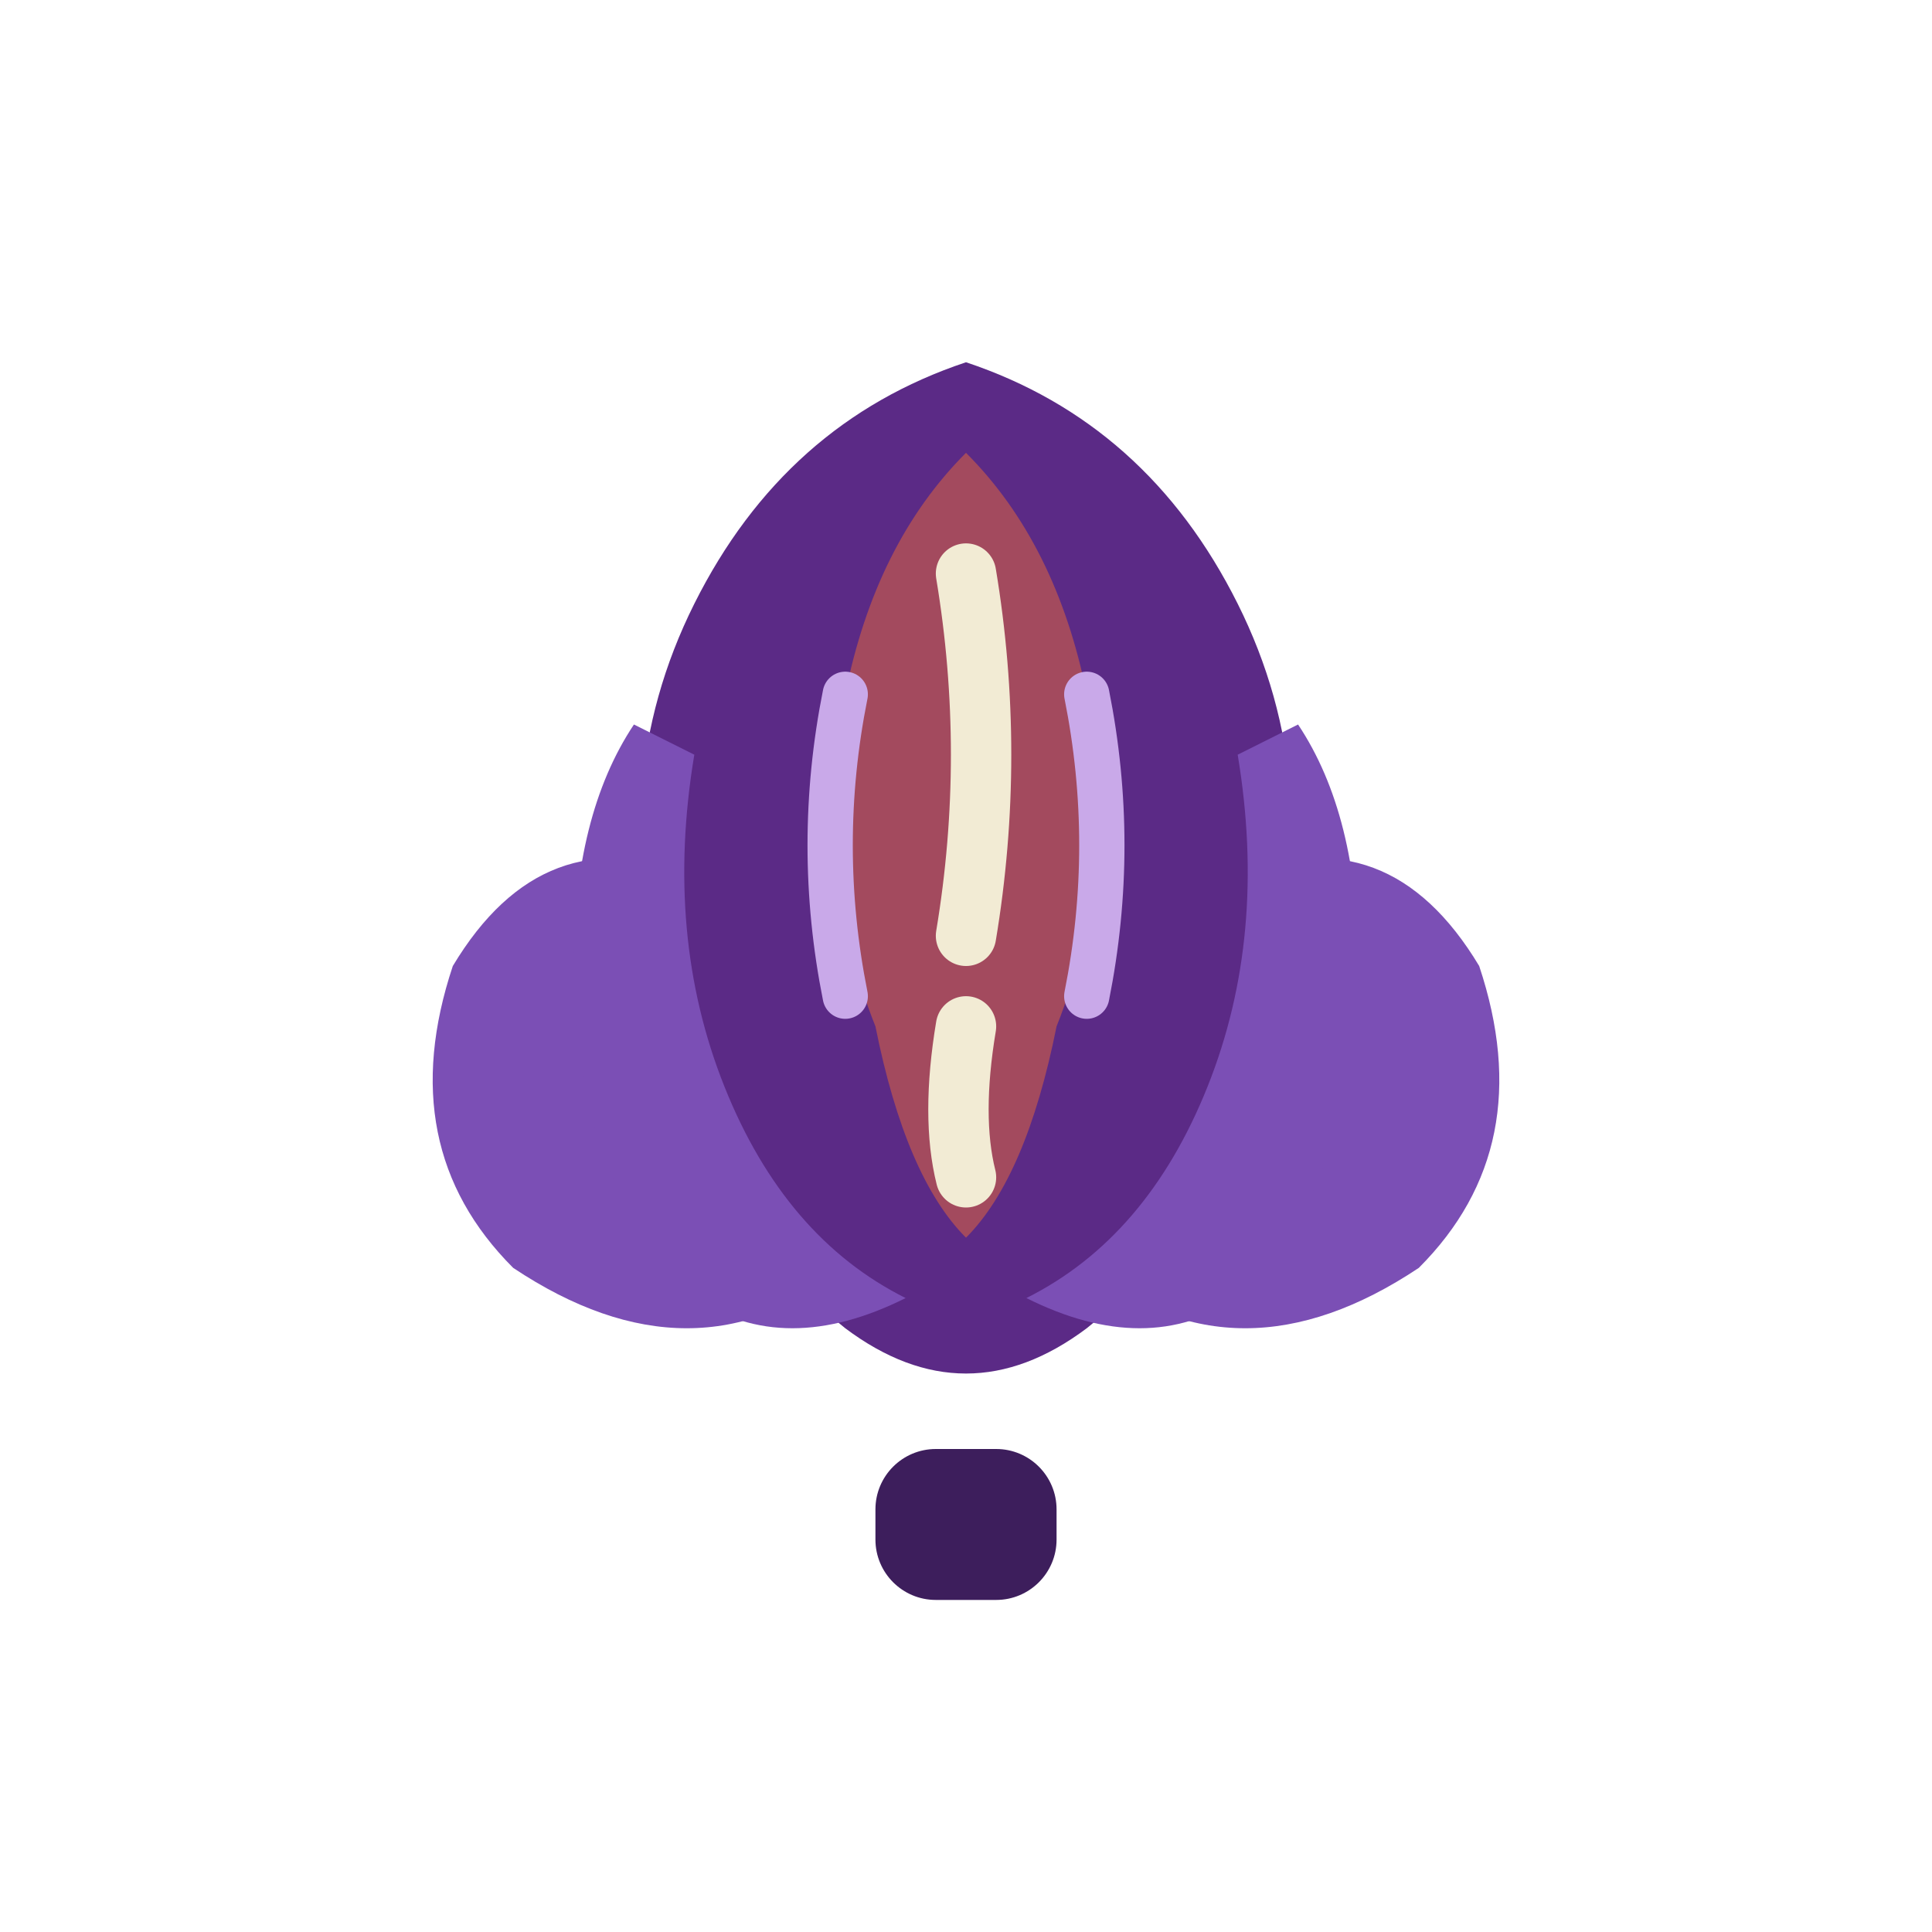
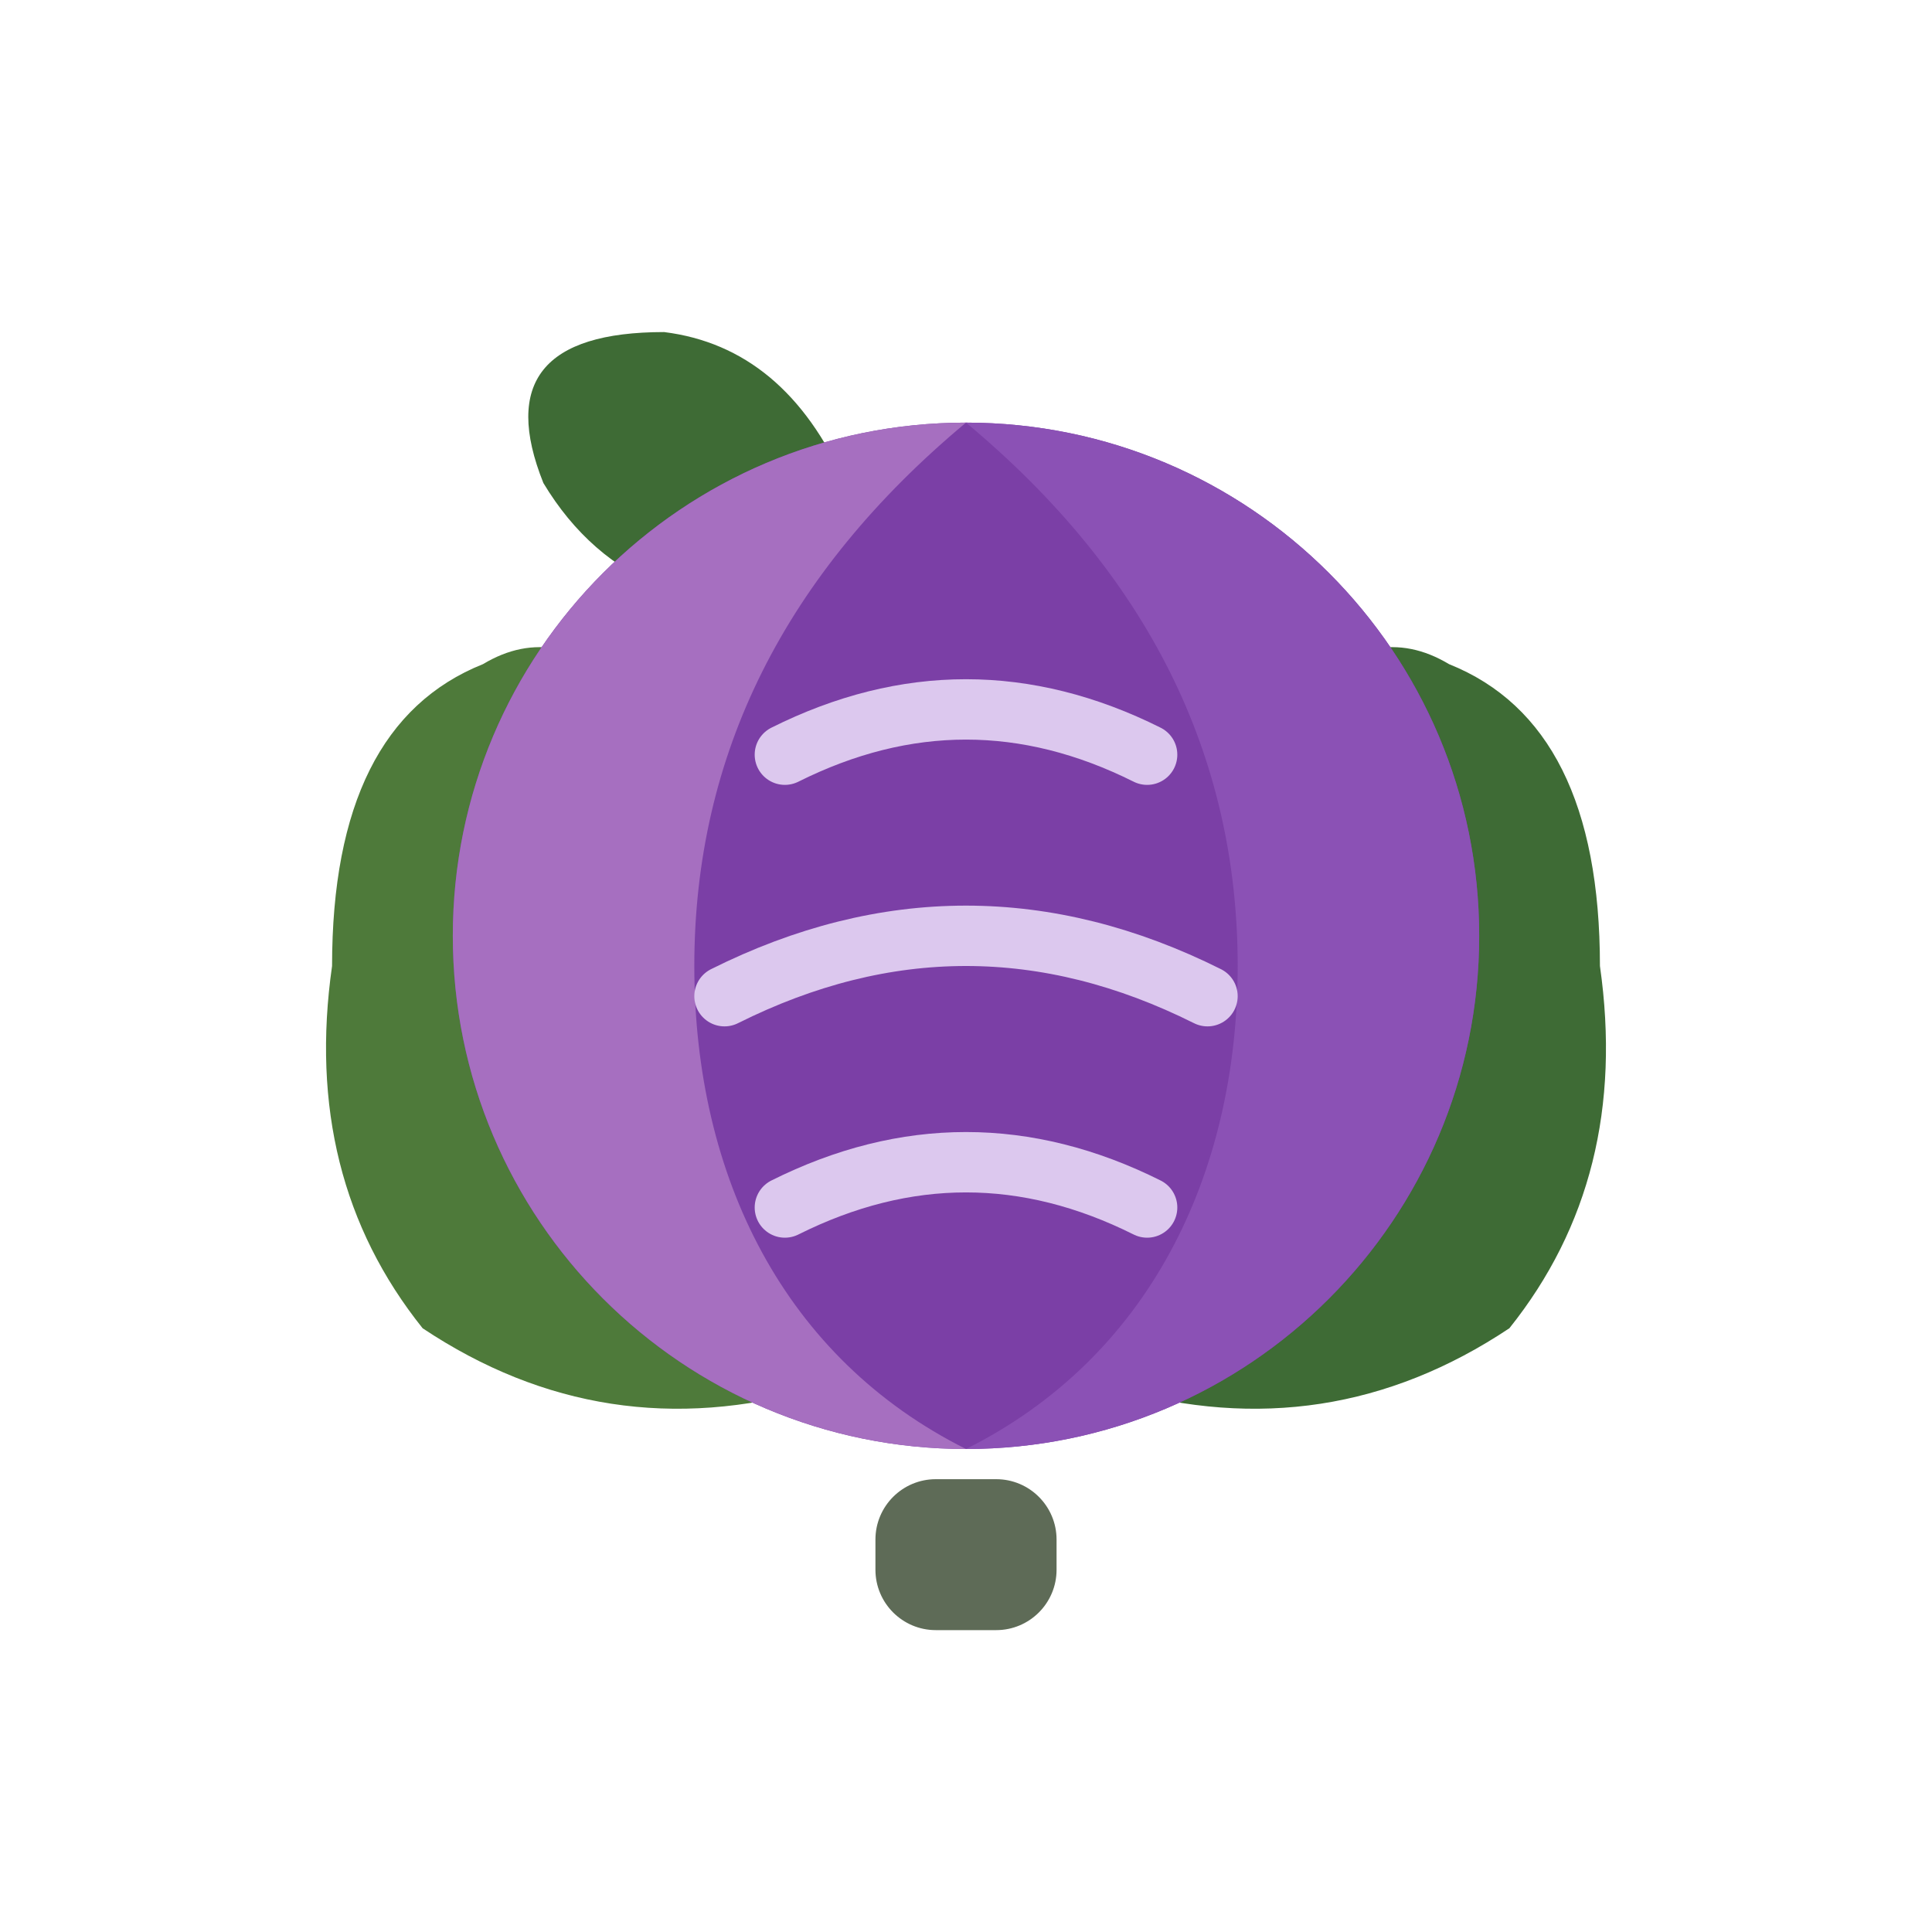
<svg xmlns="http://www.w3.org/2000/svg" viewBox="0 0 128 128">
-   <rect x="58" y="96" width="12" height="10" rx="4" fill="#3D1E5C" />
-   <path d="M34 84 Q26 76 30 64 Q36 54 46 58 Q42 68 46 76 Q48 82 56 84 Q46 92 34 84 Z" fill="#7B4FB5" />
-   <path d="M94 84 Q102 76 98 64 Q92 54 82 58 Q86 68 82 76 Q80 82 72 84 Q82 92 94 84 Z" fill="#7B4FB5" />
-   <path d="M64 24 Q76 28 82 40 Q88 52 84 66 Q82 80 72 88 Q64 94 56 88 Q46 80 44 66 Q40 52 46 40 Q52 28 64 24 Z" fill="#5B2A86" />
-   <path d="M46 50 Q44 62 48 72 Q52 82 60 86 Q52 90 46 86 Q38 78 38 64 Q38 54 42 48 Z" fill="#7B4FB5" />
-   <path d="M82 50 Q84 62 80 72 Q76 82 68 86 Q76 90 82 86 Q90 78 90 64 Q90 54 86 48 Z" fill="#7B4FB5" />
-   <path d="M64 30 Q70 36 72 46 Q74 58 70 68 Q68 78 64 82 Q60 78 58 68 Q54 58 56 46 Q58 36 64 30 Z" fill="#A34A5E" />
-   <path d="M64 38 Q66 50 64 62 M64 68 Q63 74 64 78" fill="none" stroke="#F2EBD4" stroke-width="4" stroke-linecap="round" />
-   <path d="M56 46 Q54 56 56 66 M72 46 Q74 56 72 66" fill="none" stroke="#C9A9E9" stroke-width="3" stroke-linecap="round" />
+   <rect x="58" y="98" width="12" height="10" rx="4" fill="#5E6B57" />
+   <path d="M56 40 Q42 42 36 32 Q32 22 44 22 Q52 23 56 32 Q58 37 56 40 Z" fill="#3E6B35" />
+   <path d="M54 92 Q40 96 28 88 Q20 78 22 64 Q22 48 32 44 Q37 41 42 46 Q36 57 38 69 Q40 82 54 92 Z" fill="#4E7A3A" />
+   <path d="M74 92 Q88 96 100 88 Q108 78 106 64 Q106 48 96 44 Q91 41 86 46 Q92 57 90 69 Q88 82 74 92 Z" fill="#3E6B35" />
+   <circle cx="64" cy="62" r="34" fill="#7B3FA6" />
+   <path d="M64 28 A34 34 0 0 0 30 62 A34 34 0 0 0 64 96 C52 90 46 78 46 64 C46 50 52 38 64 28 Z" fill="#A66FC0" />
+   <path d="M64 28 A34 34 0 0 1 98 62 A34 34 0 0 1 64 96 C76 90 82 78 82 64 C82 50 76 38 64 28 Z" fill="#8B51B5" />
+   <path d="M52 50 Q64 44 76 50 M48 66 Q64 58 80 66 M52 80 Q64 74 76 80" fill="none" stroke="#DCC8EE" stroke-width="4" stroke-linecap="round" />
</svg>
